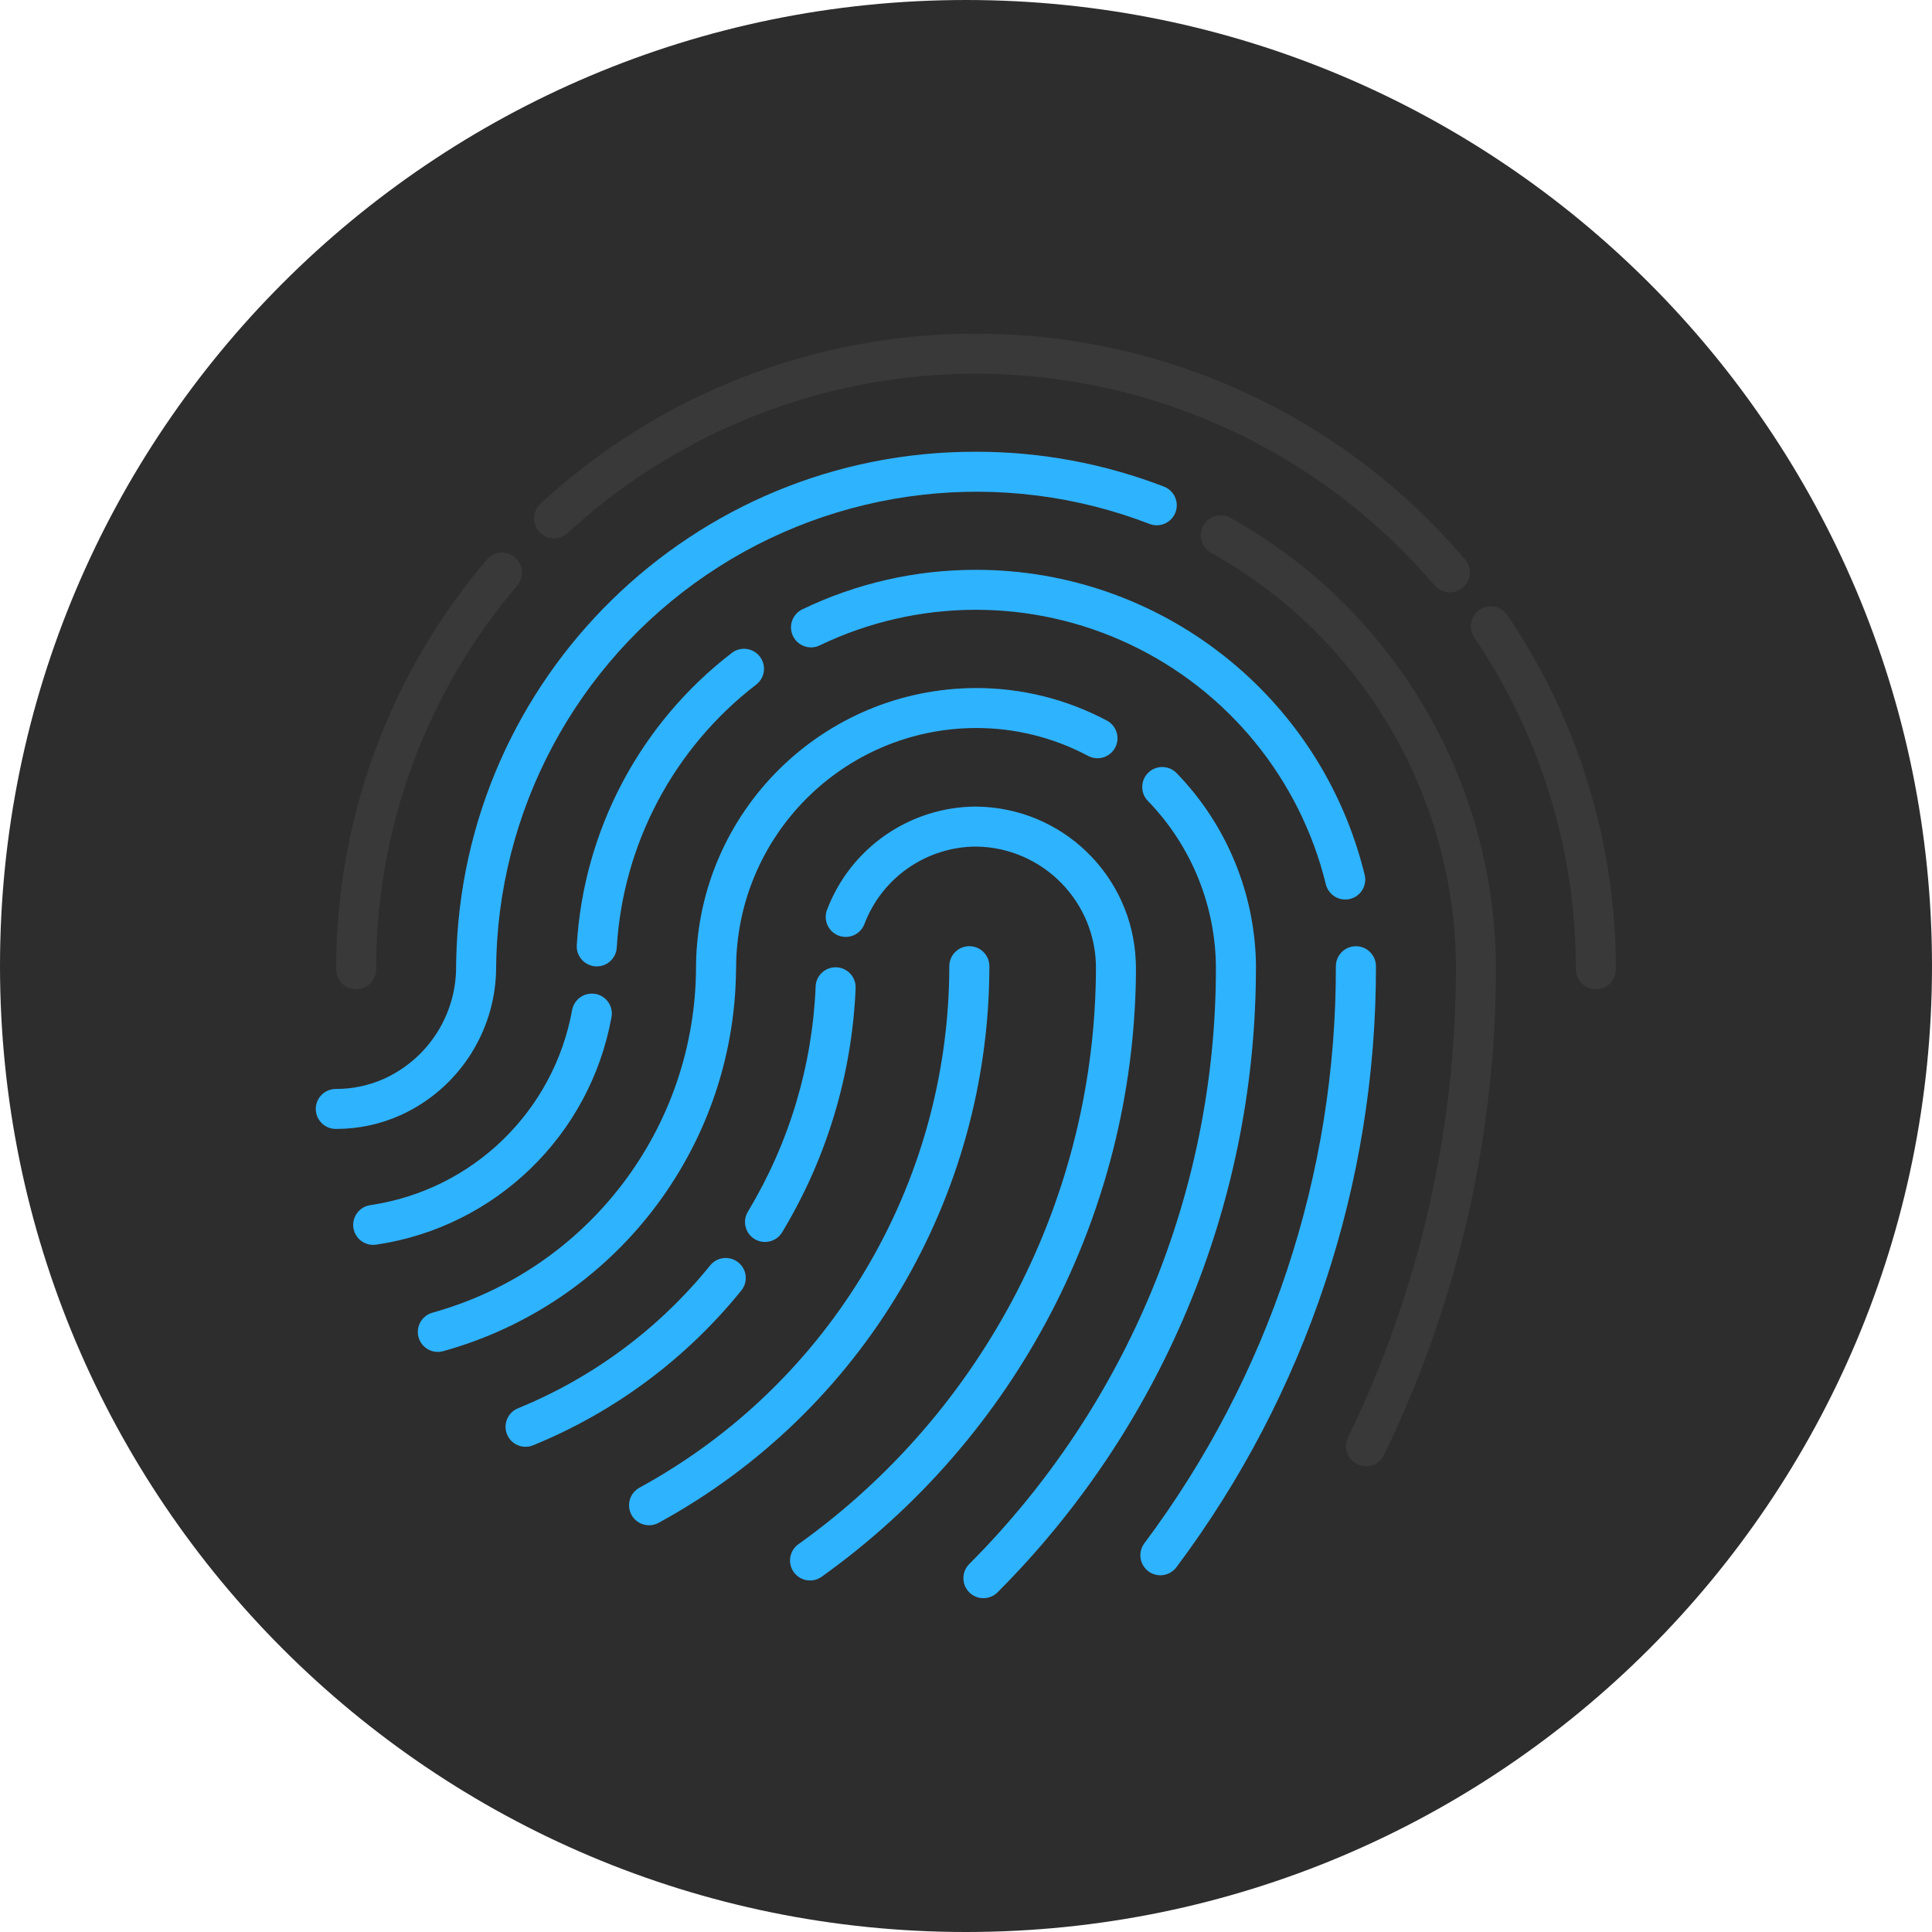
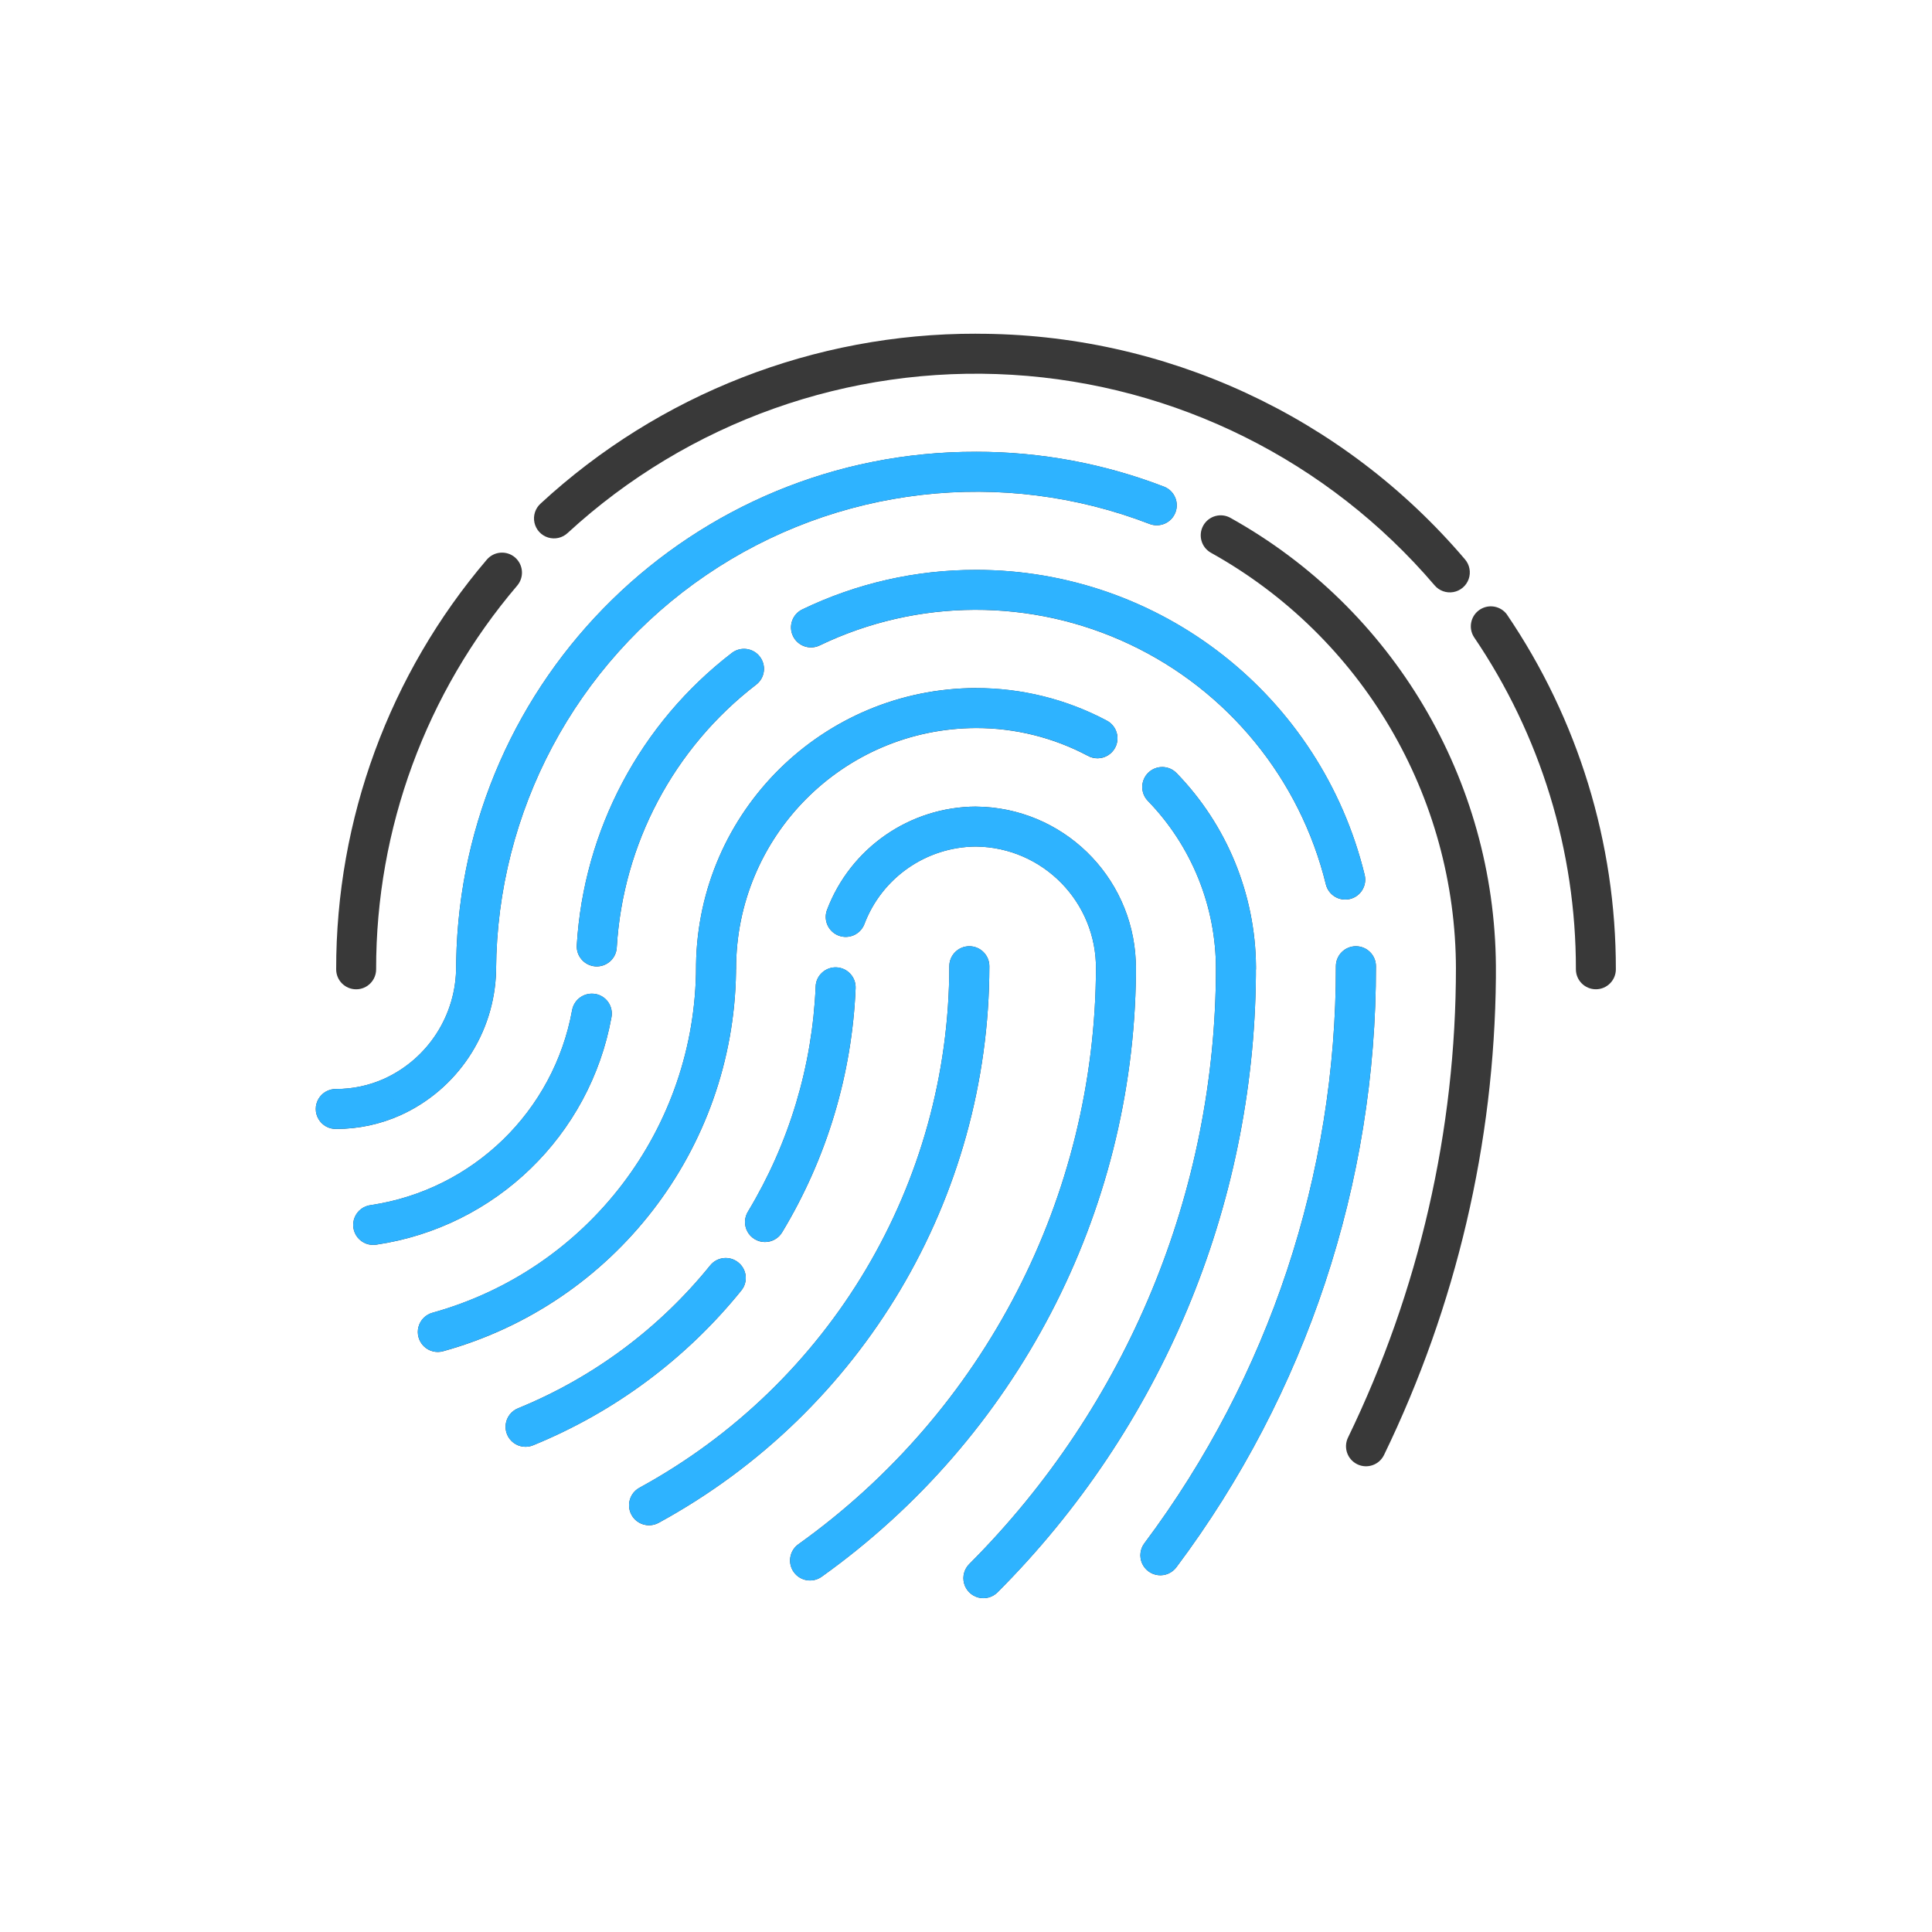
<svg xmlns="http://www.w3.org/2000/svg" id="_75_" data-name="75%" width="220" height="220" viewBox="0 0 220 220">
  <defs>
    <style>
      .cls-1 {
-         fill: #2d2d2d;
+         fill: transparent;
      }

      .cls-2 {
        fill: #393939;
      }

      .cls-2, .cls-3 {
        fill-rule: evenodd;
      }

      .cls-3 {
        fill: #2eb3ff;
      }
    </style>
  </defs>
  <circle id="椭圆_8_拷贝_2" data-name="椭圆 8 拷贝 2" class="cls-1" cx="110" cy="110" r="110" />
  <path id="_0_拷贝" data-name="0% 拷贝" class="cls-2" d="M3370.98,750.034a32,32,0,0,1,9.04,21.991v0.35l-0.01.049v0.617a100.625,100.625,0,0,1-29.4,70.26,2.277,2.277,0,1,1-3.23-3.21,96.072,96.072,0,0,0,28.08-67.884v0.17a27.458,27.458,0,0,0-7.75-19.177,2.275,2.275,0,1,1,3.27-3.164v0Zm-22.84,3.816a18.353,18.353,0,0,1,18.19,17.6l0.01,0.355a1.569,1.569,0,0,1,.01.218v0.889a85.468,85.468,0,0,1-35.78,68.629,2.275,2.275,0,1,1-2.66-3.692,80.937,80.937,0,0,0,33.89-65.675v0.2a13.823,13.823,0,0,0-13.66-13.976,13.681,13.681,0,0,0-12.73,8.876,2.276,2.276,0,0,1-4.25-1.627,18.226,18.226,0,0,1,16.98-11.8h0Zm43.26,15.9a2.277,2.277,0,0,1,2.28,2.275,113.827,113.827,0,0,1-22.71,68.423,2.277,2.277,0,1,1-3.65-2.723,109.324,109.324,0,0,0,21.8-65.7,2.277,2.277,0,0,1,2.28-2.275h0Zm-44.02,0a2.277,2.277,0,0,1,2.28,2.275,72.269,72.269,0,0,1-37.63,63.366,2.277,2.277,0,1,1-2.2-3.987,67.719,67.719,0,0,0,35.27-59.379,2.277,2.277,0,0,1,2.28-2.275h0Zm29.74-48.775a58.867,58.867,0,0,1,30.22,51.007v1.344a127.228,127.228,0,0,1-12.74,54.356,2.277,2.277,0,0,1-4.1-1.984,122.668,122.668,0,0,0,12.29-53.566v0.242a54.307,54.307,0,0,0-27.9-47.432,2.276,2.276,0,0,1,2.23-3.969v0Zm-56.05,84.782a2.258,2.258,0,0,1,.34,3.2,59.29,59.29,0,0,1-23.65,17.6,2.276,2.276,0,1,1-1.73-4.209,54.716,54.716,0,0,0,21.84-16.251,2.275,2.275,0,0,1,3.2-.34v0Zm27.07-65.4a31.642,31.642,0,0,1,14.85,3.679,2.277,2.277,0,1,1-2.14,4.018,27.046,27.046,0,0,0-12.71-3.148,27.4,27.4,0,0,0-27.32,27.476l-0.01.048v0.243a45.5,45.5,0,0,1-33.34,43.193,2.274,2.274,0,1,1-1.21-4.384,40.969,40.969,0,0,0,30-39.452V771.84a31.96,31.96,0,0,1,31.88-31.49v0Zm-43.34,34.827a2.267,2.267,0,0,1,1.83,2.645,31.963,31.963,0,0,1-26.76,25.9,2.274,2.274,0,1,1-.65-4.5,27.407,27.407,0,0,0,22.93-22.21,2.281,2.281,0,0,1,2.65-1.83h0Zm27.45-3.027a2.282,2.282,0,0,1,2.18,2.367,58.468,58.468,0,0,1-8.34,27.758,2.274,2.274,0,0,1-2,1.149,2.273,2.273,0,0,1-1.9-3.493,53.911,53.911,0,0,0,7.69-25.6,2.229,2.229,0,0,1,.73-1.58,2.271,2.271,0,0,1,1.64-.6h0Zm15.89-58.71a59.273,59.273,0,0,1,21.46,3.992,2.276,2.276,0,0,1-1.65,4.241,54.722,54.722,0,0,0-74.46,50.7v0.181a18.544,18.544,0,0,1-10.88,16.43,17.845,17.845,0,0,1-7.33,1.565,2.275,2.275,0,1,1,0-4.549,13.318,13.318,0,0,0,5.47-1.168,13.988,13.988,0,0,0,8.19-12.809v-0.082l0.01-.543a59.066,59.066,0,0,1,59.19-57.957h0Zm60.47,18.55A71.712,71.712,0,0,1,3421,772.375a2.275,2.275,0,1,1-4.55,0,67.174,67.174,0,0,0-11.61-37.834,2.277,2.277,0,0,1,3.77-2.551v0Zm-112.97-6.526a2.286,2.286,0,0,1,.26,3.208,67.221,67.221,0,0,0-16.07,43.7,2.275,2.275,0,0,1-4.55,0,71.785,71.785,0,0,1,17.15-46.647,2.279,2.279,0,0,1,3.21-.263v0Zm27.88,11.3a2.267,2.267,0,0,1-.41,3.19,40.854,40.854,0,0,0-15.88,29.946,2.279,2.279,0,1,1-4.55-.27,45.39,45.39,0,0,1,17.65-33.276,2.274,2.274,0,0,1,3.19.41h0Zm24.62-9.875a45.542,45.542,0,0,1,44.26,34.745,2.274,2.274,0,0,1-4.42,1.071,41.035,41.035,0,0,0-57.64-27.215,2.275,2.275,0,1,1-1.98-4.1,45.383,45.383,0,0,1,19.78-4.5h0Zm0-26.891a72.89,72.89,0,0,1,55.68,25.691,2.276,2.276,0,1,1-3.47,2.946,68.65,68.65,0,0,0-98.7-5.959,2.276,2.276,0,1,1-3.09-3.342A72.891,72.891,0,0,1,3348.14,700h0Zm0,0" transform="translate(-3237 -662)" />
  <path id="_0_拷贝_3" data-name="0% 拷贝 3" class="cls-3" d="M3304.8,775.179a2.267,2.267,0,0,1,1.83,2.645,31.963,31.963,0,0,1-26.76,25.9,2.274,2.274,0,1,1-.65-4.5,27.407,27.407,0,0,0,22.93-22.21,2.281,2.281,0,0,1,2.65-1.83h0Zm-22.19,13.807a17.845,17.845,0,0,1-7.33,1.565,2.275,2.275,0,1,1,0-4.549,13.318,13.318,0,0,0,5.47-1.168m0,0a13.988,13.988,0,0,0,8.19-12.809v-0.082l0.01-.543a59.066,59.066,0,0,1,59.19-57.957h0a59.273,59.273,0,0,1,21.46,3.992,2.276,2.276,0,0,1-1.65,4.241,54.722,54.722,0,0,0-74.46,50.7v0.181a18.544,18.544,0,0,1-10.88,16.43" transform="translate(-3237 -662)" />
  <path id="_75" data-name="75" class="cls-3" d="M3370.98,750.034a32,32,0,0,1,9.04,21.991v0.35l-0.01.049v0.617a100.625,100.625,0,0,1-29.4,70.26,2.277,2.277,0,1,1-3.23-3.21,96.072,96.072,0,0,0,28.08-67.884v0.17a27.458,27.458,0,0,0-7.75-19.177,2.275,2.275,0,1,1,3.27-3.164v0Zm-22.84,3.816a18.353,18.353,0,0,1,18.19,17.6l0.01,0.355a1.569,1.569,0,0,1,.01.218v0.889a85.468,85.468,0,0,1-35.78,68.629,2.275,2.275,0,1,1-2.66-3.692,80.937,80.937,0,0,0,33.89-65.675v0.2a13.823,13.823,0,0,0-13.66-13.976,13.681,13.681,0,0,0-12.73,8.876,2.276,2.276,0,0,1-4.25-1.627,18.226,18.226,0,0,1,16.98-11.8h0Zm43.26,15.9a2.277,2.277,0,0,1,2.28,2.275,113.827,113.827,0,0,1-22.71,68.423,2.277,2.277,0,1,1-3.65-2.723,109.324,109.324,0,0,0,21.8-65.7,2.277,2.277,0,0,1,2.28-2.275h0ZM3309.83,831.4a67.719,67.719,0,0,0,35.27-59.379,2.277,2.277,0,0,1,2.28-2.275h0a2.277,2.277,0,0,1,2.28,2.275,72.269,72.269,0,0,1-37.63,63.366,2.277,2.277,0,1,1-2.2-3.987m-12.07-4.845a2.276,2.276,0,1,1-1.73-4.209m0,0a54.716,54.716,0,0,0,21.84-16.251,2.275,2.275,0,0,1,3.2-.34v0a2.258,2.258,0,0,1,.34,3.2,59.29,59.29,0,0,1-23.65,17.6m50.38-86.207a31.642,31.642,0,0,1,14.85,3.679,2.277,2.277,0,1,1-2.14,4.018,27.046,27.046,0,0,0-12.71-3.148,27.4,27.4,0,0,0-27.32,27.476l-0.01.048v0.243a45.5,45.5,0,0,1-33.34,43.193,2.274,2.274,0,1,1-1.21-4.384,40.969,40.969,0,0,0,30-39.452V771.84a31.96,31.96,0,0,1,31.88-31.49v0Zm-25.95,59.581a53.911,53.911,0,0,0,7.69-25.6,2.229,2.229,0,0,1,.73-1.58,2.271,2.271,0,0,1,1.64-.6h0a2.282,2.282,0,0,1,2.18,2.367,58.468,58.468,0,0,1-8.34,27.758,2.274,2.274,0,0,1-2,1.149,2.273,2.273,0,0,1-1.9-3.493m1.33-63.167a2.267,2.267,0,0,1-.41,3.19,40.854,40.854,0,0,0-15.88,29.946,2.279,2.279,0,1,1-4.55-.27,45.39,45.39,0,0,1,17.65-33.276,2.274,2.274,0,0,1,3.19.41h0Zm24.62-9.875a45.542,45.542,0,0,1,44.26,34.745,2.274,2.274,0,0,1-4.42,1.071,41.035,41.035,0,0,0-57.64-27.215,2.275,2.275,0,1,1-1.98-4.1,45.383,45.383,0,0,1,19.78-4.5h0Z" transform="translate(-3237 -662)" />
</svg>
